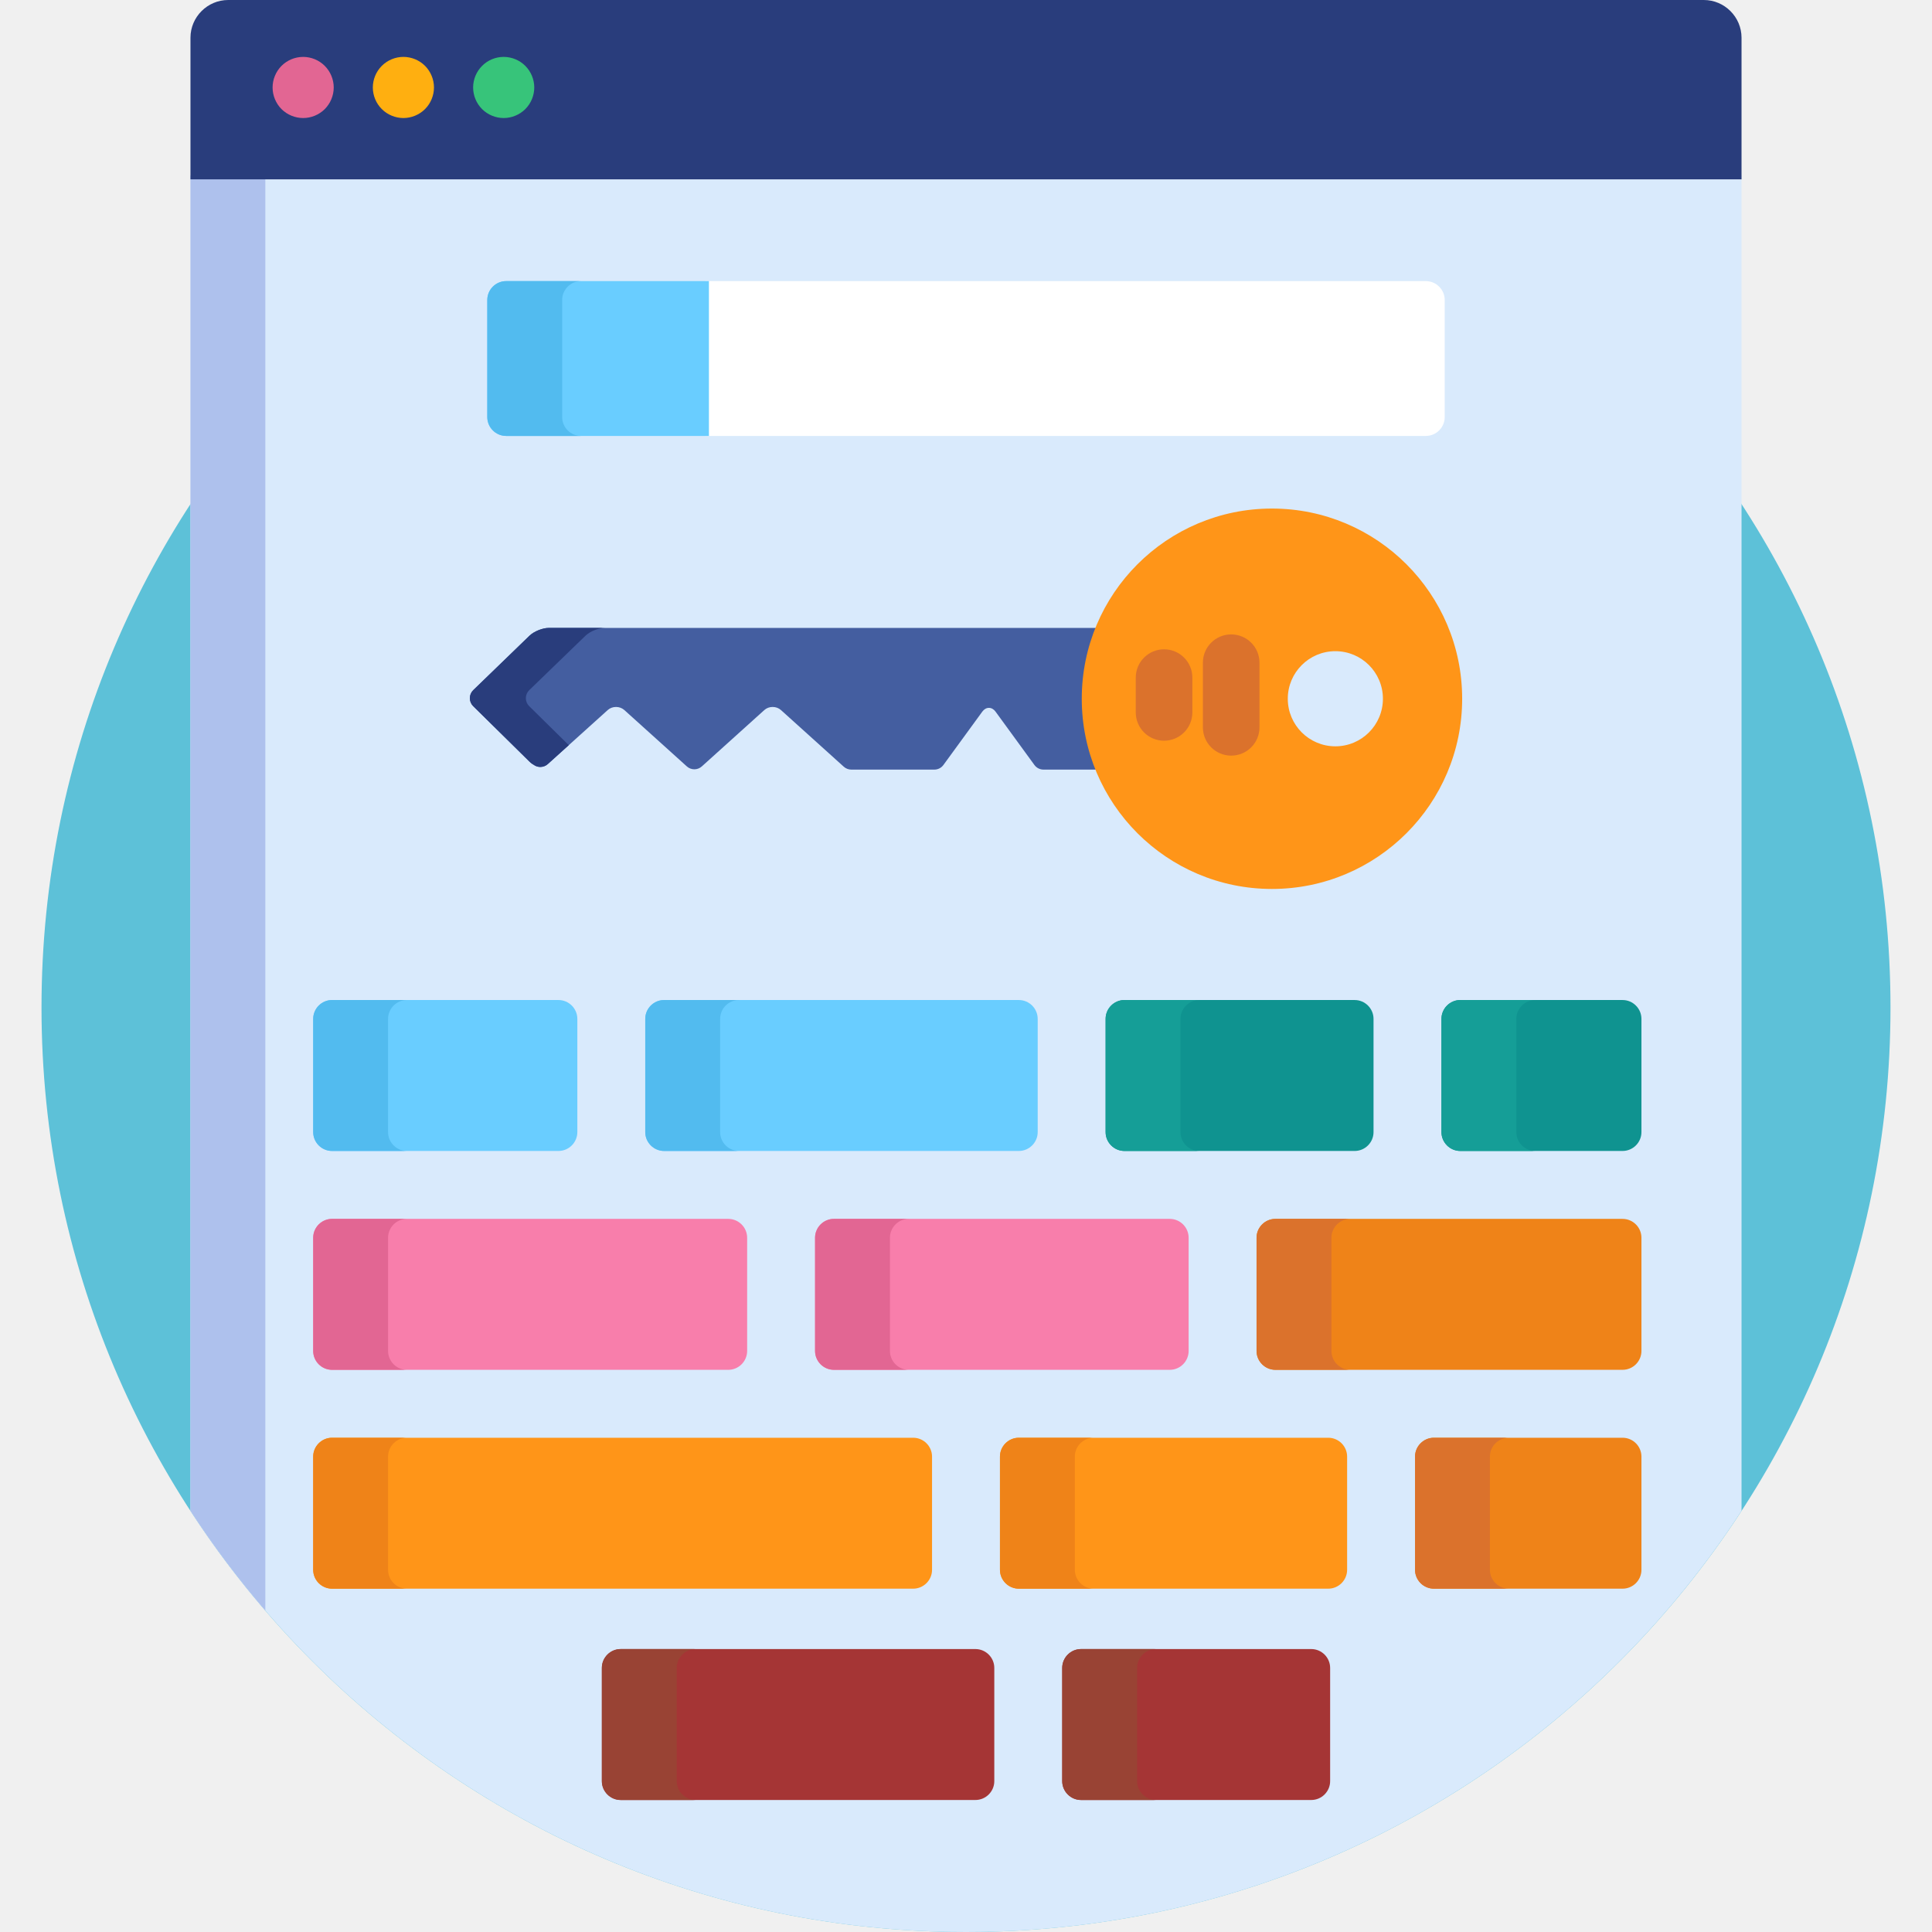
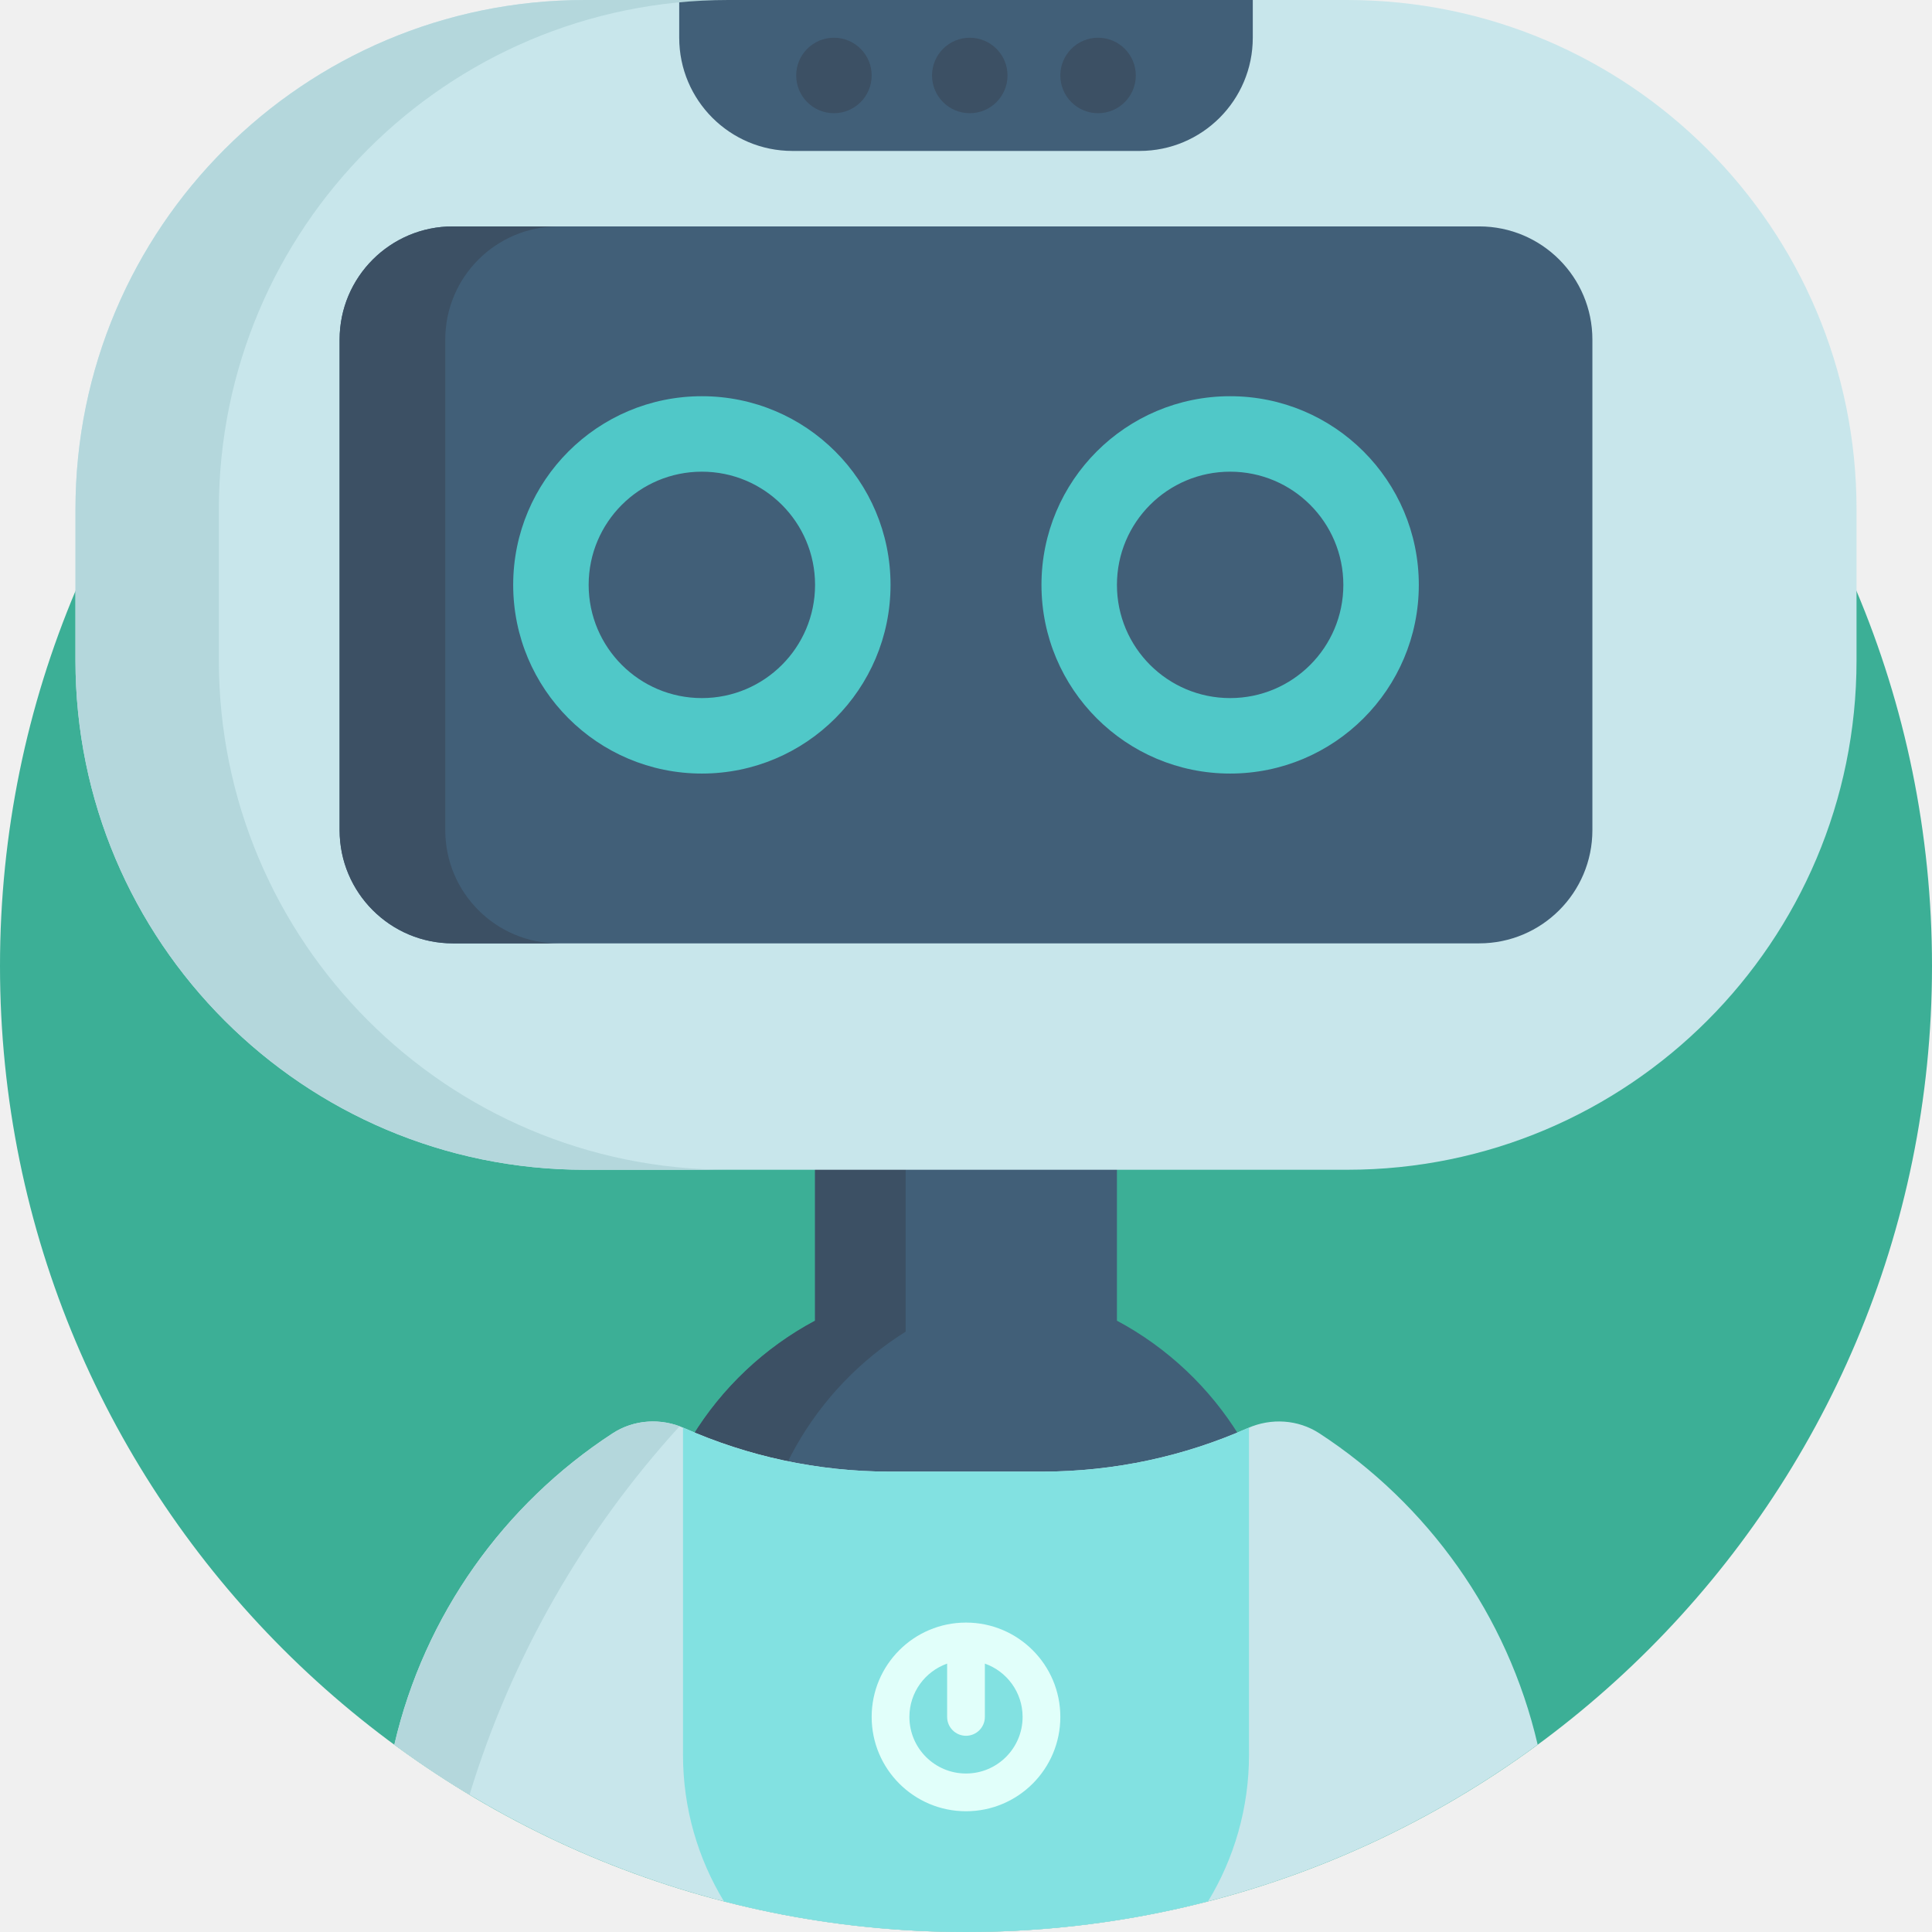
<svg xmlns="http://www.w3.org/2000/svg" version="1.1" id="Capa_1" x="0px" y="0px" viewBox="0 0 512 512" style="enable-background:new 0 0 512 512;" xml:space="preserve">
-   <circle style="fill:#5DC1D8;" cx="256" cy="267" r="245" />
-   <path style="fill:#D9EAFC;" d="M50.477,400.388C94.167,467.568,169.89,512,256,512c86.109,0,161.833-44.432,205.523-111.612V46.53  H50.477V400.388z" />
-   <path style="fill:#AEC1ED;" d="M50.477,46.53v353.857c6.023,9.262,12.658,18.088,19.843,26.429V46.53H50.477z" />
-   <path style="fill:#293D7C;" d="M451.523,0H60.477c-5.5,0-10,4.5-10,10v37.53h411.047V10C461.523,4.5,457.023,0,451.523,0z" />
-   <path style="fill:#FFFFFF;" d="M377.863,74.497h-190.99l0,0v41.031h190.99c2.75,0,5-2.25,5-5V79.497  C382.863,76.747,380.613,74.497,377.863,74.497z" />
-   <path style="fill:#69CDFF;" d="M134.137,74.497c-2.75,0-5,2.25-5,5v31.032c0,2.75,2.25,5,5,5h53.736V74.497H134.137z" />
-   <path style="fill:#52BBEF;" d="M148.98,110.529V79.497c0-2.75,2.25-5,5-5h-19.843c-2.75,0-5,2.25-5,5v31.032c0,2.75,2.25,5,5,5  h19.843C151.23,115.529,148.98,113.279,148.98,110.529z" />
-   <path style="fill:#69CDFF;" d="M153,270.017c0-2.75-2.25-5-5-5H88c-2.75,0-5,2.25-5,5v30c0,2.75,2.25,5,5,5h60c2.75,0,5-2.25,5-5  V270.017z" />
-   <path style="fill:#F87EAB;" d="M198,328.017c0-2.75-2.25-5-5-5H88c-2.75,0-5,2.25-5,5v30c0,2.75,2.25,5,5,5h105c2.75,0,5-2.25,5-5  V328.017z" />
-   <g>
-     <path style="fill:#FF9518;" d="M247,386.017c0-2.75-2.25-5-5-5H88c-2.75,0-5,2.25-5,5v30c0,2.75,2.25,5,5,5h154c2.75,0,5-2.25,5-5   V386.017z" />
-     <path style="fill:#FF9518;" d="M357,386.017c0-2.75-2.25-5-5-5h-82c-2.75,0-5,2.25-5,5v30c0,2.75,2.25,5,5,5h82c2.75,0,5-2.25,5-5   V386.017z" />
-   </g>
-   <path style="fill:#EF8318;" d="M380,381.017c-2.75,0-5,2.25-5,5v30c0,2.75,2.25,5,5,5h50c2.75,0,5-2.25,5-5v-30c0-2.75-2.25-5-5-5  H380z" />
-   <path style="fill:#F87EAB;" d="M315,328.017c0-2.75-2.25-5-5-5h-89c-2.75,0-5,2.25-5,5v30c0,2.75,2.25,5,5,5h89c2.75,0,5-2.25,5-5  V328.017z" />
-   <path style="fill:#EF8318;" d="M338,323.017c-2.75,0-5,2.25-5,5v30c0,2.75,2.25,5,5,5h92c2.75,0,5-2.25,5-5v-30c0-2.75-2.25-5-5-5  H338z" />
-   <path style="fill:#69CDFF;" d="M275,270.017c0-2.75-2.25-5-5-5h-94c-2.75,0-5,2.25-5,5v30c0,2.75,2.25,5,5,5h94c2.75,0,5-2.25,5-5  V270.017z" />
-   <g>
-     <path style="fill:#52BBEF;" d="M102.843,300.017v-30c0-2.75,2.25-5,5-5H88c-2.75,0-5,2.25-5,5v30c0,2.75,2.25,5,5,5h19.843   C105.093,305.017,102.843,302.767,102.843,300.017z" />
-     <path style="fill:#52BBEF;" d="M190.843,300.017v-30c0-2.75,2.25-5,5-5H176c-2.75,0-5,2.25-5,5v30c0,2.75,2.25,5,5,5h19.843   C193.093,305.017,190.843,302.767,190.843,300.017z" />
-   </g>
-   <g>
-     <path style="fill:#0F9390;" d="M364,270.017c0-2.75-2.25-5-5-5h-61c-2.75,0-5,2.25-5,5v30c0,2.75,2.25,5,5,5h61c2.75,0,5-2.25,5-5   V270.017z" />
-     <path style="fill:#0F9390;" d="M387,265.017c-2.75,0-5,2.25-5,5v30c0,2.75,2.25,5,5,5h43c2.75,0,5-2.25,5-5v-30c0-2.75-2.25-5-5-5   H387z" />
-   </g>
-   <g>
-     <path style="fill:#159E97;" d="M401.843,300.017v-30c0-2.75,2.25-5,5-5H387c-2.75,0-5,2.25-5,5v30c0,2.75,2.25,5,5,5h19.843   C404.093,305.017,401.843,302.767,401.843,300.017z" />
-     <path style="fill:#159E97;" d="M312.843,300.017v-30c0-2.75,2.25-5,5-5H298c-2.75,0-5,2.25-5,5v30c0,2.75,2.25,5,5,5h19.843   C315.093,305.017,312.843,302.767,312.843,300.017z" />
-   </g>
-   <g>
-     <path style="fill:#A53535;" d="M263.5,442.017c0-2.75-2.25-5-5-5h-94c-2.75,0-5,2.25-5,5v30c0,2.75,2.25,5,5,5h94   c2.75,0,5-2.25,5-5V442.017z" />
-     <path style="fill:#A53535;" d="M352.5,442.017c0-2.75-2.25-5-5-5h-61c-2.75,0-5,2.25-5,5v30c0,2.75,2.25,5,5,5h61   c2.75,0,5-2.25,5-5V442.017z" />
-   </g>
-   <path style="fill:#E26693;" d="M102.843,358.017v-30c0-2.75,2.25-5,5-5H88c-2.75,0-5,2.25-5,5v30c0,2.75,2.25,5,5,5h19.843  C105.093,363.017,102.843,360.767,102.843,358.017z" />
-   <g>
-     <path style="fill:#EF8318;" d="M102.843,416.017v-30c0-2.75,2.25-5,5-5H88c-2.75,0-5,2.25-5,5v30c0,2.75,2.25,5,5,5h19.843   C105.093,421.017,102.843,418.767,102.843,416.017z" />
-     <path style="fill:#EF8318;" d="M284.843,416.017v-30c0-2.75,2.25-5,5-5H270c-2.75,0-5,2.25-5,5v30c0,2.75,2.25,5,5,5h19.843   C287.093,421.017,284.843,418.767,284.843,416.017z" />
-   </g>
-   <path style="fill:#DB722C;" d="M394.843,416.017v-30c0-2.75,2.25-5,5-5H380c-2.75,0-5,2.25-5,5v30c0,2.75,2.25,5,5,5h19.843  C397.093,421.017,394.843,418.767,394.843,416.017z" />
-   <path style="fill:#E26693;" d="M235.843,358.017v-30c0-2.75,2.25-5,5-5H221c-2.75,0-5,2.25-5,5v30c0,2.75,2.25,5,5,5h19.843  C238.093,363.017,235.843,360.767,235.843,358.017z" />
-   <path style="fill:#DB722C;" d="M352.843,358.017v-30c0-2.75,2.25-5,5-5H338c-2.75,0-5,2.25-5,5v30c0,2.75,2.25,5,5,5h19.843  C355.093,363.017,352.843,360.767,352.843,358.017z" />
-   <g>
-     <path style="fill:#994334;" d="M179.343,472.017v-30c0-2.75,2.25-5,5-5H164.5c-2.75,0-5,2.25-5,5v30c0,2.75,2.25,5,5,5h19.843   C181.593,477.017,179.343,474.767,179.343,472.017z" />
-     <path style="fill:#994334;" d="M301.343,472.017v-30c0-2.75,2.25-5,5-5H286.5c-2.75,0-5,2.25-5,5v30c0,2.75,2.25,5,5,5h19.843   C303.593,477.017,301.343,474.767,301.343,472.017z" />
-   </g>
-   <path style="fill:#445EA0;" d="M288.418,185.176c0-6.656,1.34-12.998,3.76-18.776H145.426c-1.633,0-3.918,0.924-5.096,2.061  l-14.916,14.435c-0.574,0.555-0.898,1.318-0.902,2.117c-0.004,0.799,0.314,1.565,0.885,2.125l14.955,14.736  c0.369,0.363,0.848,0.706,1.422,1.019c0.443,0.241,0.93,0.36,1.414,0.36c0.719,0,1.43-0.26,1.986-0.763l15.881-14.32  c0.584-0.528,1.365-0.819,2.199-0.819c0.836,0,1.615,0.291,2.203,0.819l16.564,14.938c0.564,0.509,1.275,0.763,1.986,0.763  s1.42-0.254,1.984-0.763l16.566-14.938c0.584-0.528,1.367-0.819,2.201-0.819c0.836,0,1.615,0.291,2.201,0.819l16.658,15.021  c0.545,0.491,1.25,0.762,1.984,0.762h22.014c0.947,0,1.836-0.452,2.395-1.218l10.318-14.155c0.465-0.638,1.086-0.989,1.746-0.989  c0.662,0,1.283,0.352,1.746,0.988l10.316,14.155c0.56,0.766,1.451,1.218,2.398,1.218h15.641  C289.758,198.174,288.418,191.833,288.418,185.176z" />
-   <path style="fill:#293D7C;" d="M140.239,187.137c-0.57-0.56-0.889-1.326-0.885-2.125c0.004-0.798,0.328-1.561,0.902-2.117  l14.916-14.435c1.178-1.137,3.463-2.061,5.096-2.061h-14.843c-1.633,0-3.918,0.924-5.096,2.061l-14.916,14.435  c-0.574,0.555-0.898,1.318-0.902,2.117c-0.004,0.799,0.314,1.565,0.885,2.125l14.955,14.736c0.369,0.363,0.848,0.706,1.422,1.019  c0.443,0.241,0.93,0.36,1.414,0.36c0.719,0,1.43-0.26,1.986-0.763l5.559-5.012L140.239,187.137z" />
-   <path style="fill:#FF9518;" d="M337.082,134.771c-27.838,0-50.404,22.568-50.404,50.405c0,27.838,22.566,50.406,50.404,50.406  s50.406-22.567,50.406-50.406C387.488,157.338,364.92,134.771,337.082,134.771z M353.883,197.781  c-6.963,0-12.605-5.643-12.605-12.605s5.643-12.605,12.605-12.605c6.963,0,12.603,5.643,12.603,12.605  S360.846,197.781,353.883,197.781z" />
-   <g>
-     <path style="fill:#DB722C;" d="M326.277,200.251c-4.143,0-7.5-3.358-7.5-7.5v-17.13c0-4.142,3.357-7.5,7.5-7.5s7.5,3.358,7.5,7.5   v17.13C333.777,196.893,330.42,200.251,326.277,200.251z" />
-     <path style="fill:#DB722C;" d="M308.488,196.297c-4.143,0-7.5-3.358-7.5-7.5v-9.224c0-4.142,3.357-7.5,7.5-7.5s7.5,3.358,7.5,7.5   v9.224C315.988,192.94,312.631,196.297,308.488,196.297z" />
-   </g>
-   <path style="fill:#E26693;" d="M80.339,31.281c-2.139,0-4.224-0.865-5.735-2.366c-1.502-1.512-2.366-3.597-2.366-5.735  c0-2.129,0.864-4.213,2.366-5.725c1.512-1.513,3.597-2.377,5.735-2.377c2.128,0,4.224,0.864,5.725,2.377  c1.513,1.512,2.377,3.596,2.377,5.725c0,2.138-0.864,4.223-2.377,5.735C84.563,30.416,82.467,31.281,80.339,31.281z" />
-   <path style="fill:#FFAF10;" d="M106.906,31.281c-2.128,0-4.224-0.865-5.726-2.378c-1.512-1.501-2.376-3.586-2.376-5.724  c0-2.129,0.864-4.213,2.376-5.725c1.513-1.513,3.598-2.377,5.726-2.377c2.139,0,4.223,0.864,5.736,2.377  c1.501,1.512,2.365,3.596,2.365,5.725c0,2.128-0.864,4.223-2.365,5.724C111.129,30.416,109.045,31.281,106.906,31.281z" />
-   <path style="fill:#37C47A;" d="M133.484,31.281c-2.139,0-4.224-0.865-5.725-2.366c-1.513-1.512-2.377-3.597-2.377-5.735  c0-2.129,0.864-4.213,2.377-5.725c1.501-1.513,3.586-2.377,5.725-2.377c2.128,0,4.224,0.864,5.725,2.377  c1.513,1.512,2.377,3.596,2.377,5.725c0,2.138-0.864,4.223-2.377,5.735C137.697,30.416,135.612,31.281,133.484,31.281z" />
+   <path style="fill:#3CAF96;" d="M512,256c0,141.385-114.615,256-256,256S0,397.385,0,256S114.615,0,256,0S512,114.615,512,256z" />
+   <path style="fill:#415F78;" d="M341,425c0,46.944-38.056,85-85,85s-85-38.056-85-85c0-32.481,18.225-60.696,45-75.005V280h80v69.995  C322.775,364.304,341,392.519,341,425z" />
+   <path style="fill:#3C5064;" d="M270.5,508.743c-4.715,0.811-9.554,1.257-14.5,1.257c-46.944,0-85-38.056-85-85  c0-32.485,18.23-60.698,45.014-75H216v-70h24v72.913c-24.017,15.014-40,41.674-40,72.087C200,466.998,230.467,501.858,270.5,508.743  z" />
+   <path style="fill:#C8E6EB;" d="M492,135v40c0,74.558-60.441,135-135,135H155c-74.559,0-135-60.442-135-135v-40  C20,60.441,80.441,0,155,0h202C431.559,0,492,60.441,492,135z M349.68,379.868c-5.664-3.696-12.829-4.144-19.011-1.402  C313.957,385.879,295.46,390,276,390h-40c-19.46,0-37.957-4.121-54.669-11.534c-6.182-2.742-13.347-2.294-19.011,1.402  c-28.703,18.731-49.834,48.09-57.82,82.491C146.922,493.556,199.304,512,256,512s109.078-18.444,151.5-49.641  C399.514,427.958,378.383,398.599,349.68,379.868z" />
+   <path style="fill:#415F78;" d="M422,90v130c0,16.569-13.431,30-30,30H120c-16.569,0-30-13.431-30-30V90c0-16.569,13.431-30,30-30  h272C408.569,60,422,73.431,422,90z M210,40h92c16.569,0,30-13.431,30-30V0H180v10C180,26.569,193.431,40,210,40z" />
+   <path style="fill:#3C5064;" d="M118,90v130c0,16.569,13.431,30,30,30h-28c-16.569,0-30-13.431-30-30V90c0-16.569,13.431-30,30-30h28  C131.431,60,118,73.431,118,90z M257,10c-5.523,0-10,4.477-10,10s4.477,10,10,10c5.523,0,10-4.477,10-10S262.523,10,257,10z M221,10  c-5.523,0-10,4.477-10,10s4.477,10,10,10s10-4.477,10-10S226.523,10,221,10z M291,10c-5.523,0-10,4.477-10,10s4.477,10,10,10  s10-4.477,10-10S296.523,10,291,10z" />
+   <path style="fill:#50C8C8;" d="M186,105c-27.614,0-50,22.386-50,50s22.386,50,50,50s50-22.386,50-50S213.614,105,186,105z M186,185  c-16.569,0-30-13.431-30-30s13.431-30,30-30s30,13.431,30,30S202.569,185,186,185z M326,105c-27.614,0-50,22.386-50,50  s22.386,50,50,50s50-22.386,50-50S353.614,105,326,105z M326,185c-16.569,0-30-13.431-30-30s13.431-30,30-30s30,13.431,30,30  S342.569,185,326,185z" />
+   <path style="fill:#B4D7DC;" d="M180.104,377.97c-25.244,27.67-44.483,60.905-55.668,97.656c-6.859-4.119-13.513-8.544-19.936-13.267  c7.986-34.401,29.117-63.76,57.82-82.491C167.613,376.414,174.216,375.798,180.104,377.97z M58,175v-40C58,60.441,118.441,0,193,0  h-38C80.441,0,20,60.441,20,135v40c0,74.558,60.441,135,135,135h38C118.441,310,58,249.558,58,175z" />
+   <path style="fill:#82E1E1;" d="M256,512c-22.156,0-43.648-2.828-64.149-8.122C184.965,492.541,181,479.234,181,465v-86.669  c0.11,0.046,0.221,0.086,0.331,0.135C198.043,385.879,216.539,390,236,390h40c19.46,0,37.957-4.121,54.669-11.534  c0.109-0.048,0.221-0.088,0.331-0.135V465c0,14.234-3.965,27.541-10.851,38.878C299.648,509.172,278.156,512,256,512z" />
+   <path style="fill:#E1FFFA;" d="M256,430c-13.807,0-25,11.193-25,25s11.193,25,25,25s25-11.193,25-25S269.807,430,256,430z M256,470  c-8.284,0-15-6.716-15-15c0-6.528,4.178-12.067,10-14.128V455c0,2.761,2.239,5,5,5c2.761,0,5-2.239,5-5v-14.128  c5.822,2.061,10,7.6,10,14.128C271,463.284,264.284,470,256,470z" />
  <g>
</g>
  <g>
</g>
  <g>
</g>
  <g>
</g>
  <g>
</g>
  <g>
</g>
  <g>
</g>
  <g>
</g>
  <g>
</g>
  <g>
</g>
  <g>
</g>
  <g>
</g>
  <g>
</g>
  <g>
</g>
  <g>
</g>
</svg>
